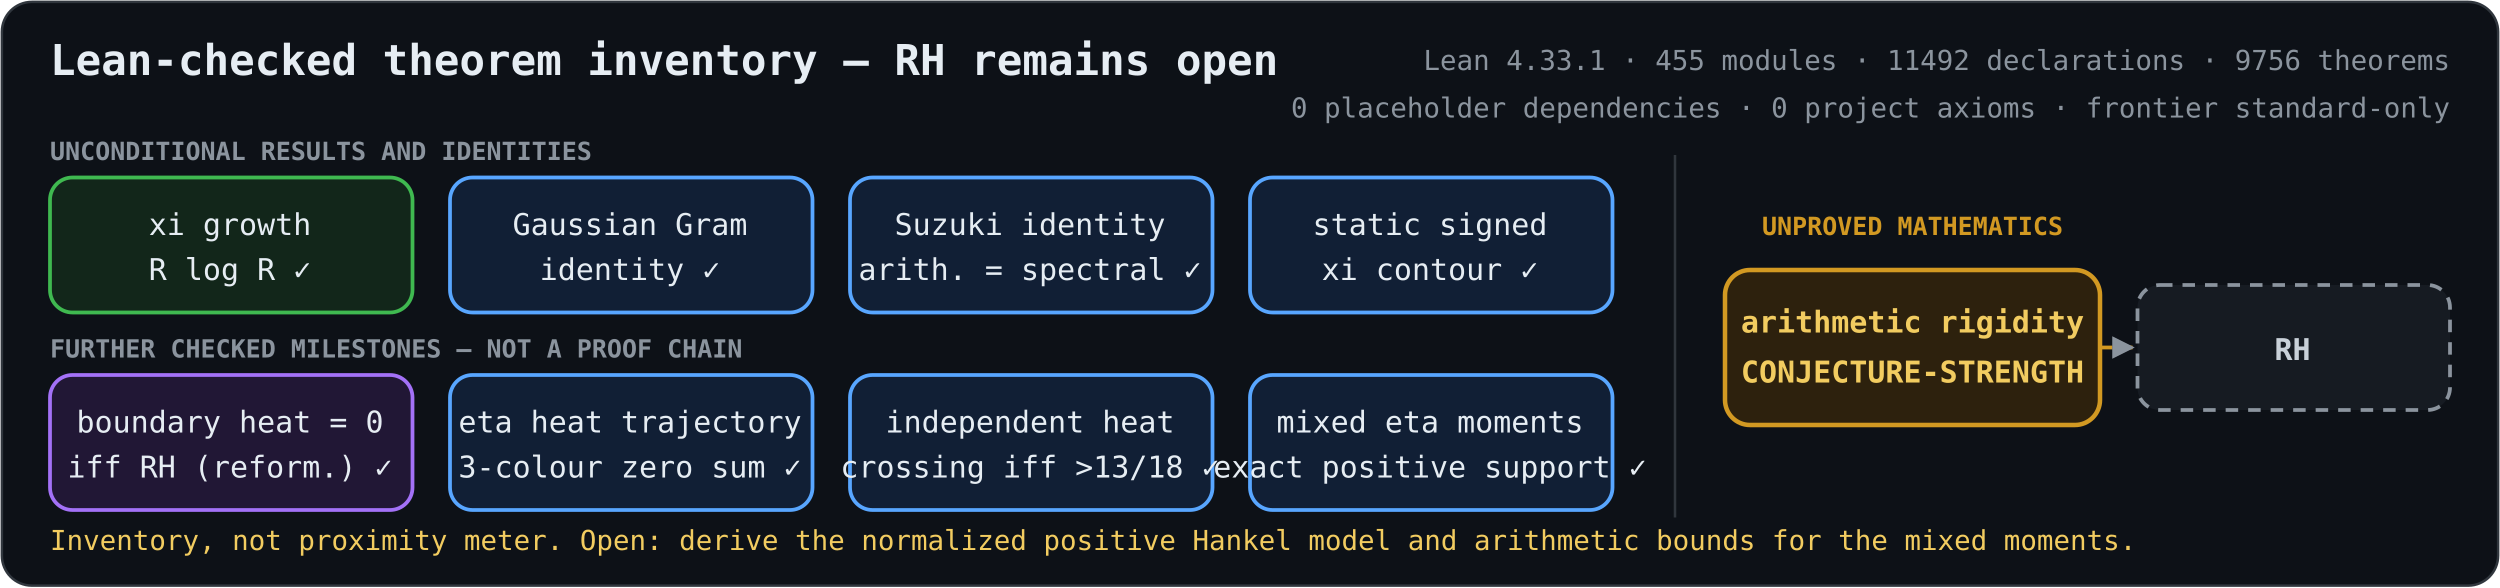
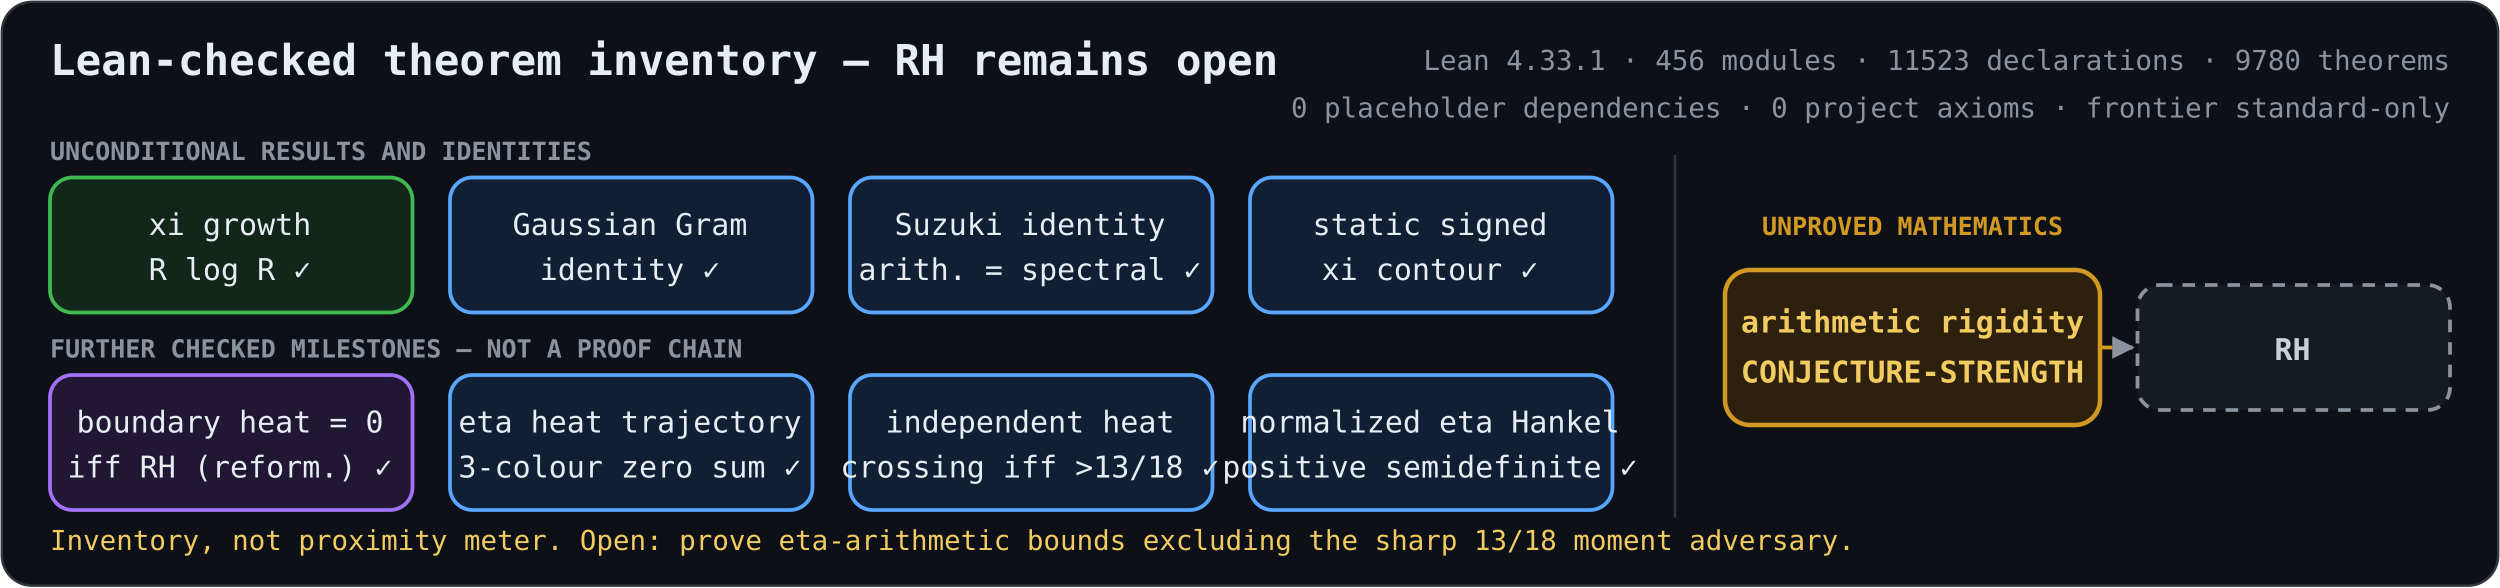
<svg xmlns="http://www.w3.org/2000/svg" role="img" aria-labelledby="title description" viewBox="0 0 1000 235">
  <defs>
    <marker id="arrow" viewBox="0 0 10 10" refX="9" refY="5" markerWidth="6" markerHeight="6" orient="auto-start-reverse">
      <path d="M 0 0 L 10 5 L 0 10 z" fill="#8b949e" />
    </marker>
    <style>
      .bg { fill: #0d1117; stroke: #30363d; }
      text { fill: #e6edf3; font-family: ui-monospace, SFMono-Regular, Menlo, Consolas, monospace; font-size: 12px; text-anchor: middle; }
      .heading { font-size: 17px; font-weight: 700; text-anchor: start; }
      .metrics { fill: #8b949e; font-size: 11px; text-anchor: end; }
      .proved rect { fill: #12261a; stroke: #3fb950; stroke-width: 1.5; }
      .proved.equivalence rect { fill: #211735; stroke: #a371f7; }
      .proved.bridge rect { fill: #111f35; stroke: #58a6ff; }
      .proved.reduction rect { fill: #102a2c; stroke: #39c5cf; }
      .open rect { fill: #2d210d; stroke: #d29922; stroke-width: 1.8; }
      .goal rect { fill: #161b22; stroke: #8b949e; stroke-width: 1.5; stroke-dasharray: 5 4; }
      .open text { fill: #f2cc60; font-weight: 700; }
      .goal text { fill: #c9d1d9; font-weight: 700; }
      .open-edge { fill: none; stroke: #d29922; stroke-width: 1.5; stroke-dasharray: 5 4; marker-end: url(#arrow); }
      .section { fill: #8b949e; font-size: 10px; font-weight: 700; text-anchor: start; }
      .gap-label { fill: #d29922; font-size: 10px; font-weight: 700; }
      .frontier { fill: #f2cc60; font-size: 11px; text-anchor: start; }
    </style>
  </defs>
  <rect class="bg" x="0.75" y="0.75" width="998.5" height="233.5" rx="12" />
  <text class="heading" x="20" y="30">Lean-checked theorem inventory — RH remains open</text>
-   <text class="metrics" x="980" y="28">Lean 4.33.1 · 455 modules · 11492 declarations · 9756 theorems</text>
+   <text class="metrics" x="980" y="28">Lean 4.33.1 · 456 modules · 11523 declarations · 9780 theorems</text>
  <text class="metrics" x="980" y="47">0 placeholder dependencies · 0 project axioms · frontier standard-only</text>
  <text class="section" x="20" y="64">UNCONDITIONAL RESULTS AND IDENTITIES</text>
  <text class="section" x="20" y="143">FURTHER CHECKED MILESTONES — NOT A PROOF CHAIN</text>
  <line x1="670" y1="62" x2="670" y2="207" stroke="#30363d" />
  <text class="gap-label" x="765" y="94">UNPROVED MATHEMATICS</text>
  <path class="open-edge" d="M840 139 H853" />
  <g class="proved unconditional">
    <rect x="20" y="71" width="145" height="54" rx="9" />
    <text x="92" y="94">xi growth</text>
    <text x="92" y="112">R log R  ✓</text>
  </g>
  <g class="proved bridge">
    <rect x="180" y="71" width="145" height="54" rx="9" />
    <text x="252" y="94">Gaussian Gram</text>
    <text x="252" y="112">identity  ✓</text>
  </g>
  <g class="proved bridge">
    <rect x="340" y="71" width="145" height="54" rx="9" />
    <text x="412" y="94">Suzuki identity</text>
    <text x="412" y="112">arith. = spectral  ✓</text>
  </g>
  <g class="proved bridge">
    <rect x="500" y="71" width="145" height="54" rx="9" />
    <text x="572" y="94">static signed</text>
    <text x="572" y="112">xi contour  ✓</text>
  </g>
  <g class="proved equivalence">
    <rect x="20" y="150" width="145" height="54" rx="9" />
    <text x="92" y="173">boundary heat = 0</text>
    <text x="92" y="191">iff RH (reform.)  ✓</text>
  </g>
  <g class="proved bridge">
    <rect x="180" y="150" width="145" height="54" rx="9" />
    <text x="252" y="173">eta heat trajectory</text>
    <text x="252" y="191">3-colour zero sum  ✓</text>
  </g>
  <g class="proved bridge">
    <rect x="340" y="150" width="145" height="54" rx="9" />
    <text x="412" y="173">independent heat</text>
    <text x="412" y="191">crossing iff &gt;13/18  ✓</text>
  </g>
  <g class="proved bridge">
    <rect x="500" y="150" width="145" height="54" rx="9" />
-     <text x="572" y="173">mixed eta moments</text>
-     <text x="572" y="191">exact positive support  ✓</text>
+     <text x="572" y="173">normalized eta Hankel</text>
+     <text x="572" y="191">positive semidefinite  ✓</text>
  </g>
  <g class="open">
    <rect x="690" y="108" width="150" height="62" rx="10" />
    <text x="765" y="133">arithmetic rigidity</text>
    <text x="765" y="153">CONJECTURE-STRENGTH</text>
  </g>
  <g class="goal">
    <rect x="855" y="114" width="125" height="50" rx="9" />
    <text x="917" y="144">RH</text>
  </g>
-   <text class="frontier" x="20" y="220">Inventory, not proximity meter. Open: derive the normalized positive Hankel model and arithmetic bounds for the mixed moments.</text>
+   <text class="frontier" x="20" y="220">Inventory, not proximity meter. Open: prove eta-arithmetic bounds excluding the sharp 13/18 moment adversary.</text>
</svg>
